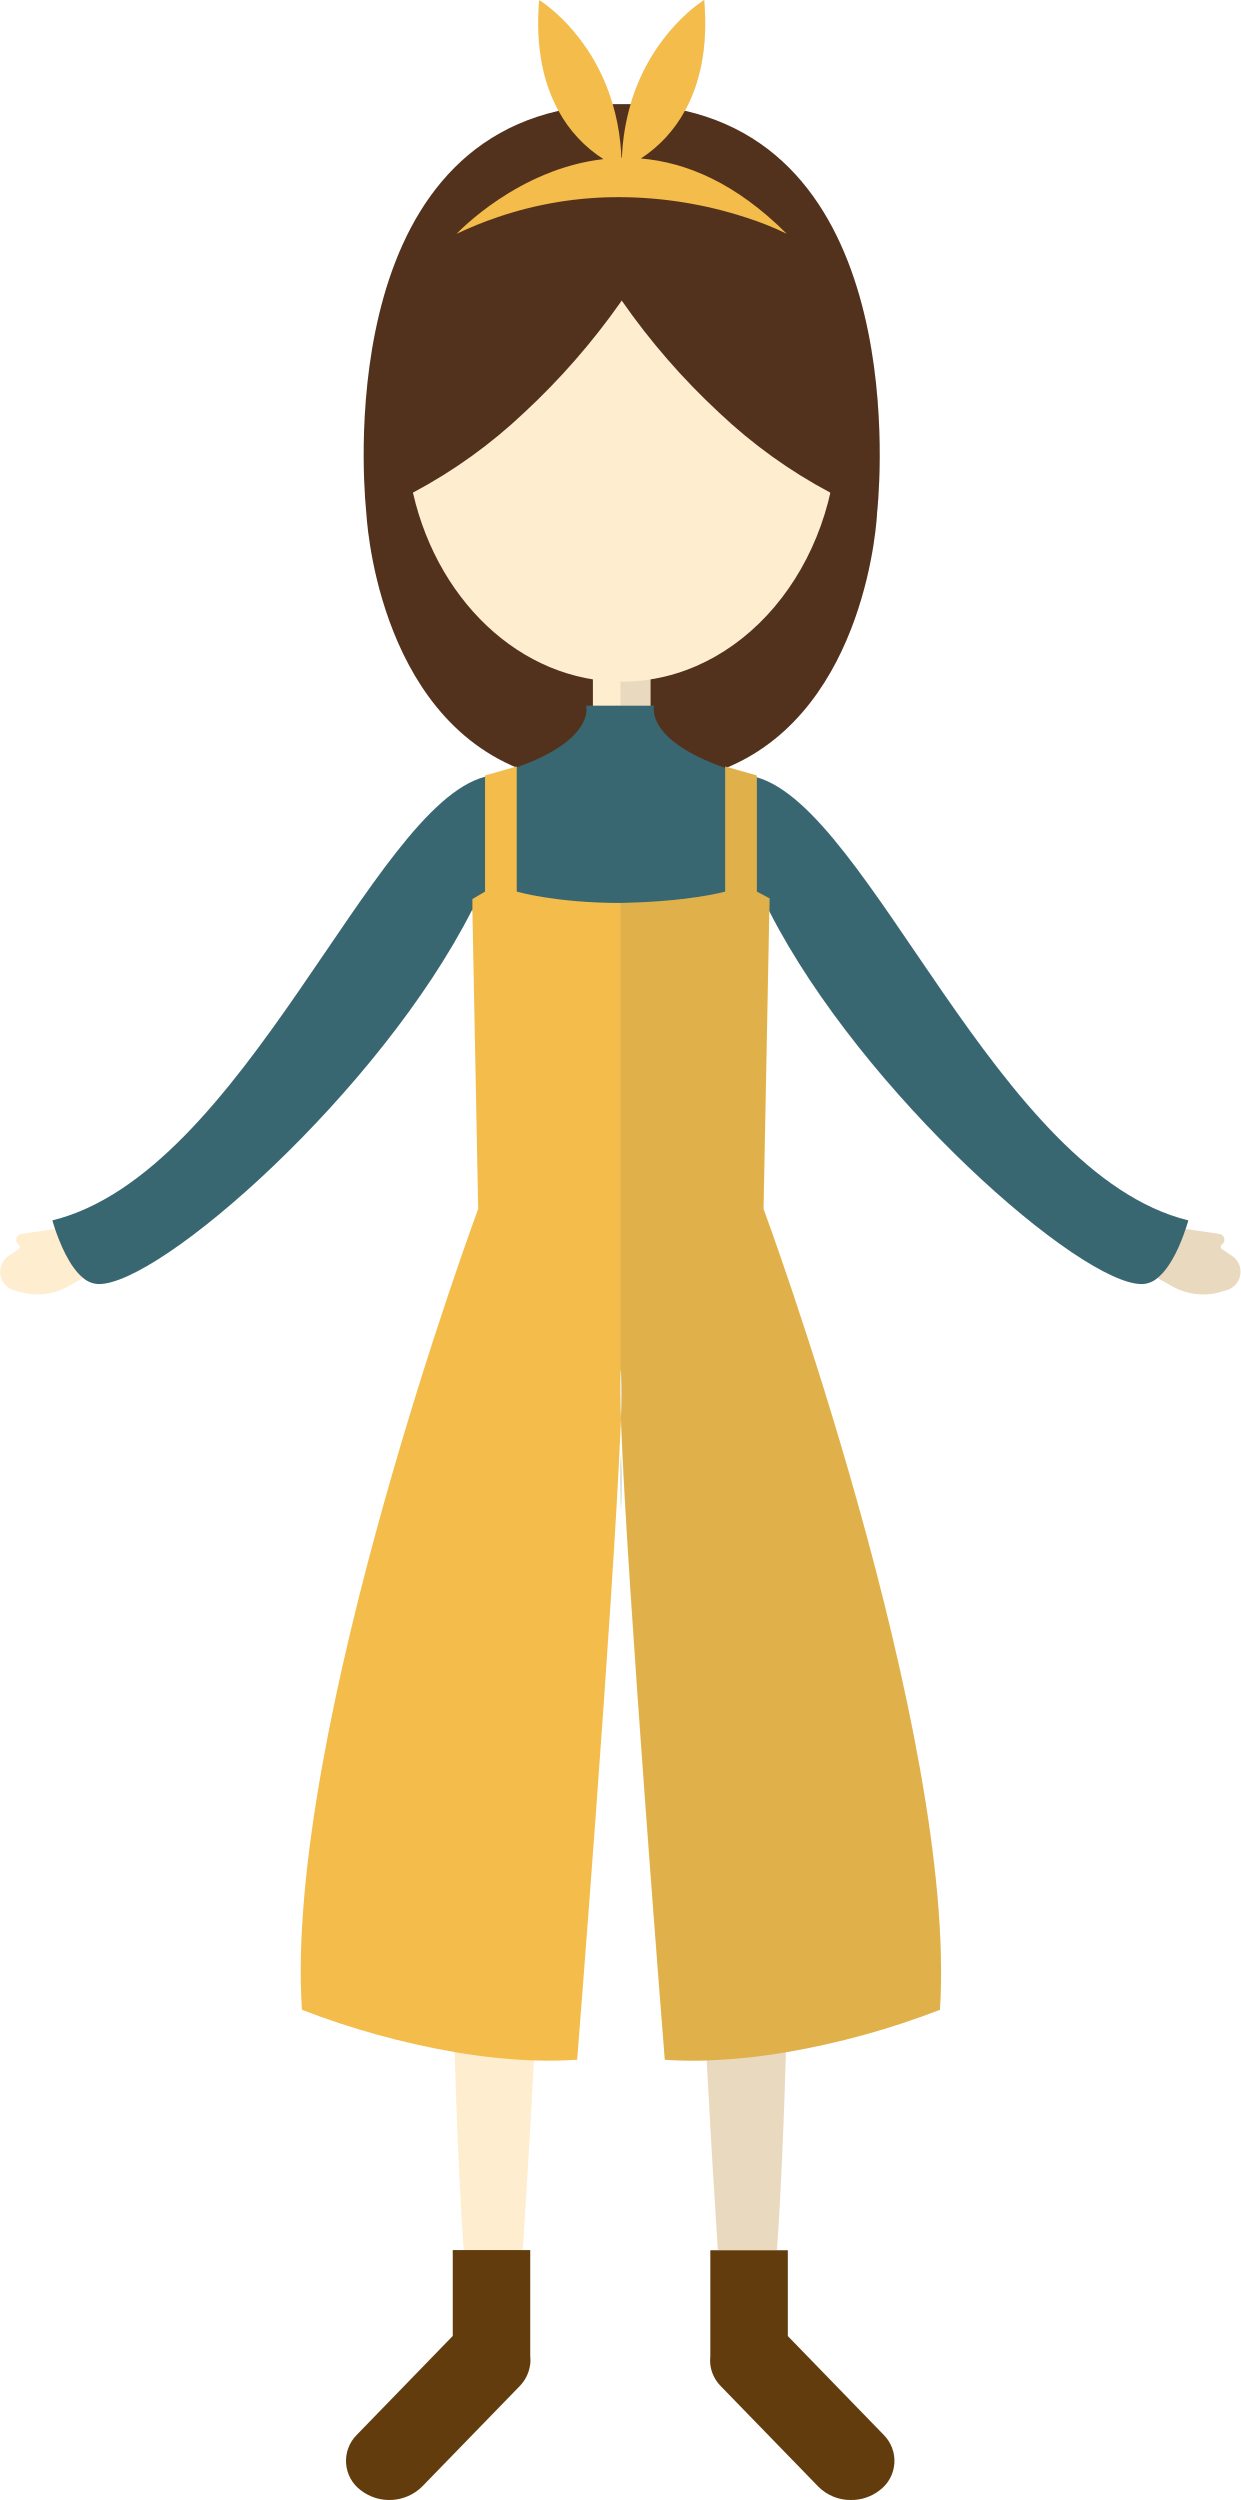
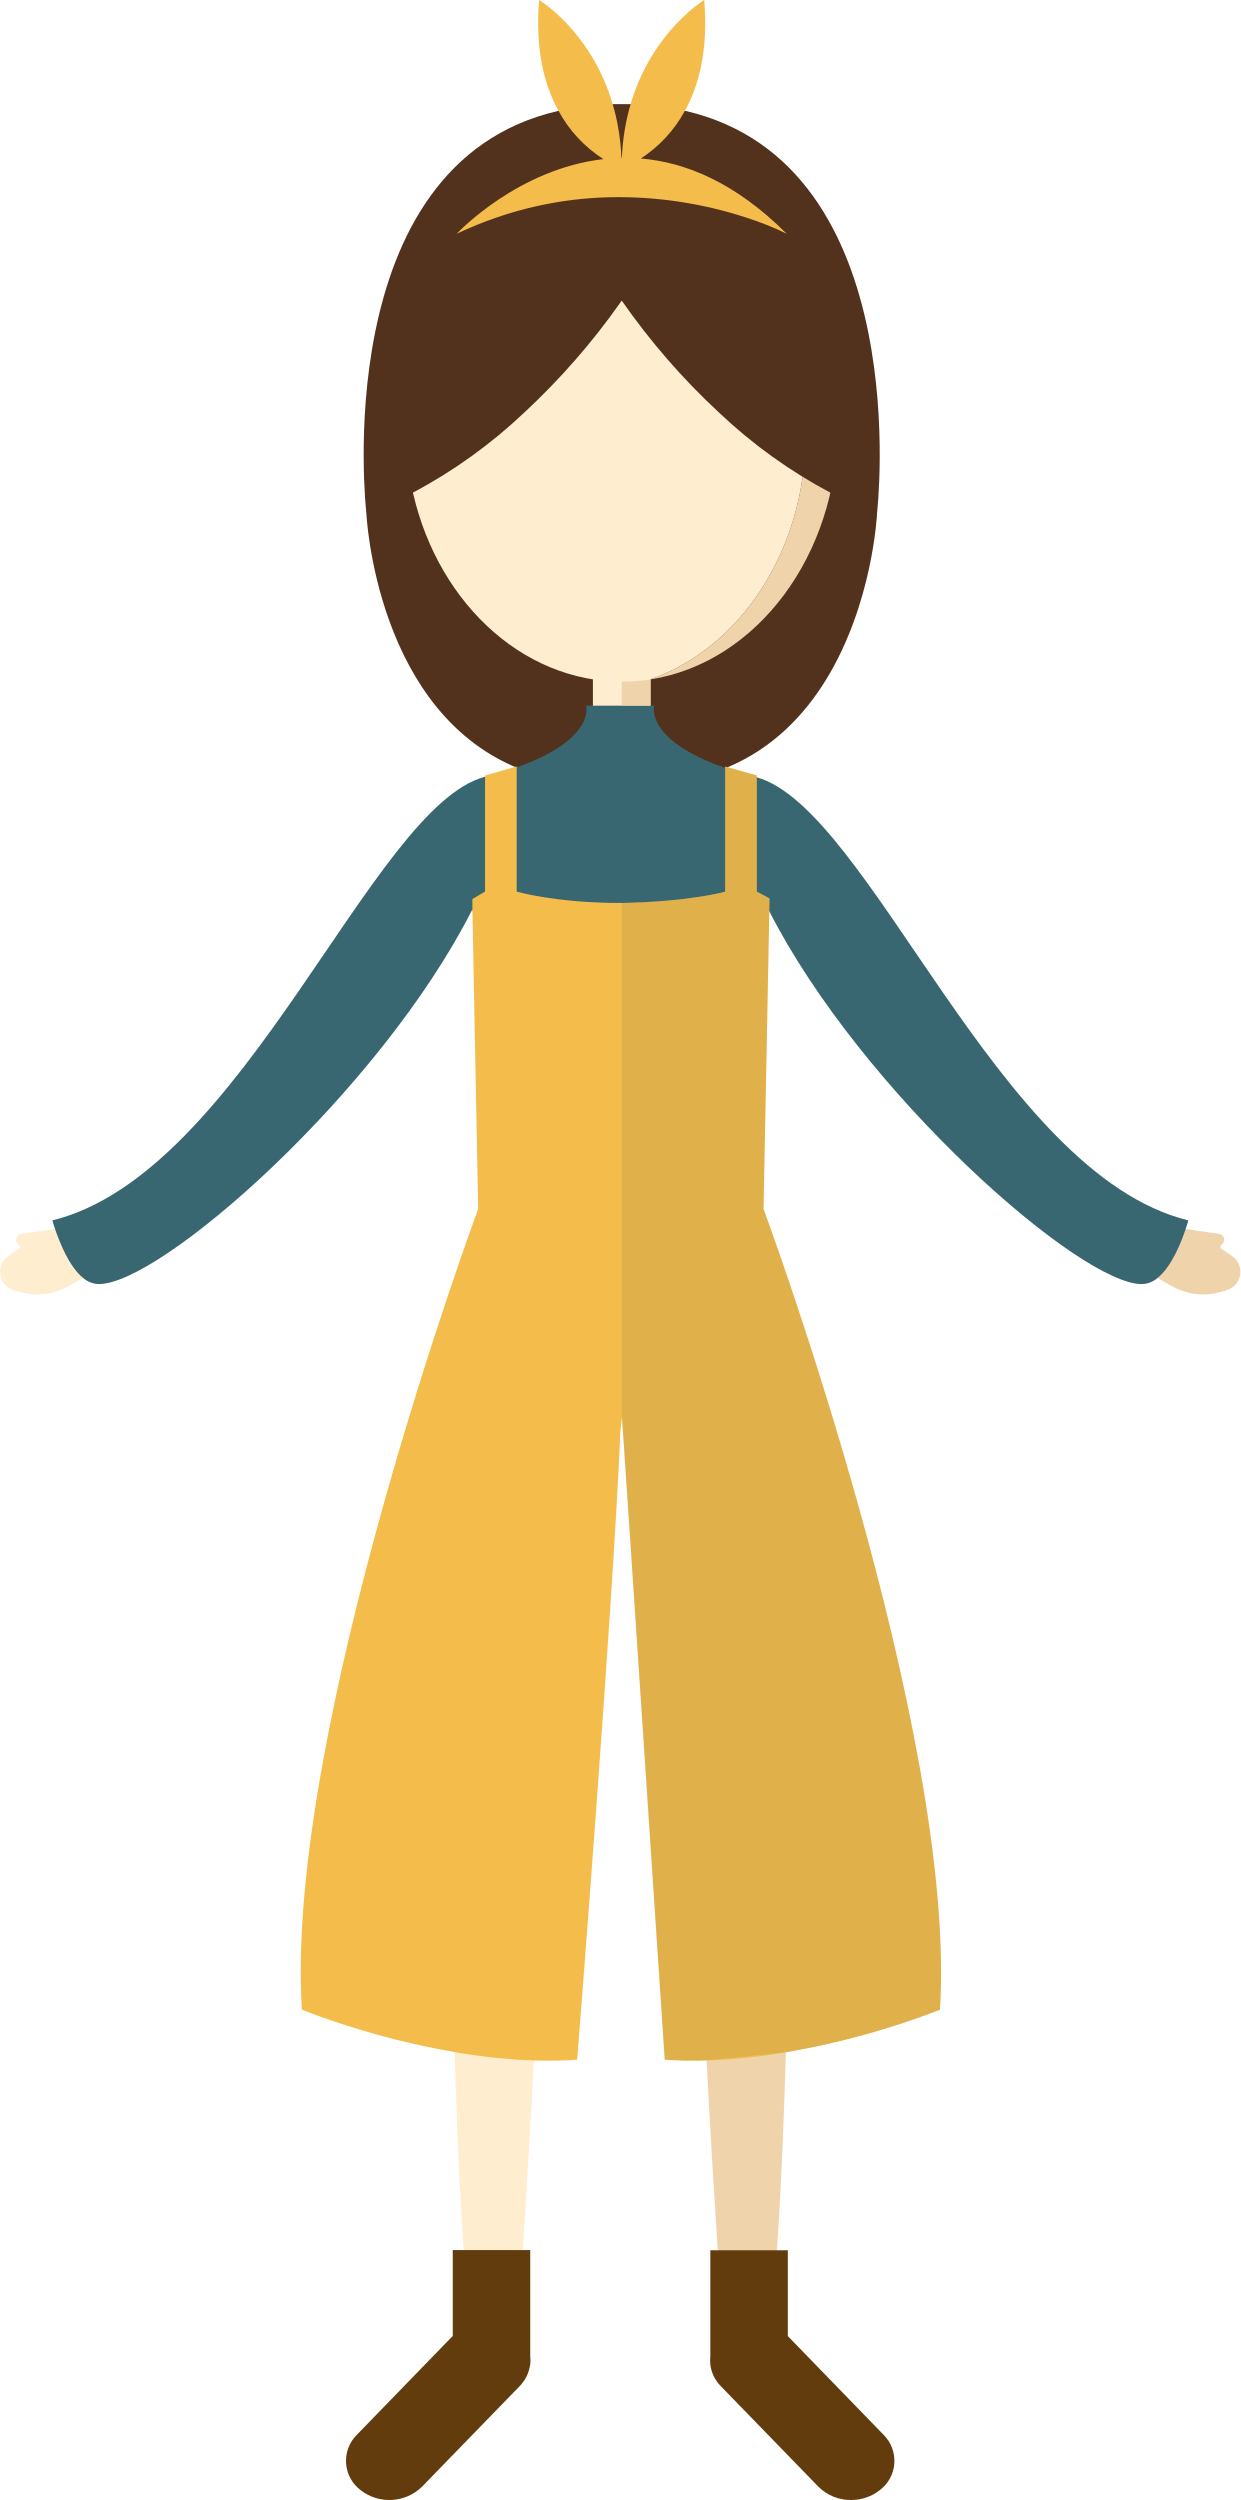
<svg xmlns="http://www.w3.org/2000/svg" viewBox="0 0 315.75 636.32">
  <defs>
-     <style>.cls-1{isolation:isolate;}.cls-2{fill:#ffedcf;}.cls-3{fill:#633c0d;}.cls-4{fill:#53321d;}.cls-5{fill:#fff689;}.cls-6{fill:#fffefa;}.cls-7{fill:#efece8;}.cls-8{fill:#386772;}.cls-9{fill:#f4bc4a;}.cls-10{fill:#62915e;}.cls-10,.cls-11{opacity:0.2;mix-blend-mode:darken;}.cls-11{fill:#93877c;}</style>
+     <style>.cls-1{isolation:isolate;}.cls-2{fill:#efd3ab;}.cls-3{fill:#633c0d;}.cls-4{fill:#ffedcf;}.cls-5{fill:#53321d;}.cls-6{fill:#fff689;}.cls-7{fill:#386772;}.cls-8{fill:#f4bc4a;}.cls-9{fill:#93877c;opacity:0.2;mix-blend-mode:darken;}</style>
  </defs>
  <g class="cls-1">
    <g id="Layer_3" data-name="Layer 3">
      <path class="cls-2" d="M243.11,515.5s-.24,35.26-1.32,71.36c-.53,18-1.27,36.21-2.3,50.35-.47,6.46-1,12.07-1.59,16.43l-12.37,0s-.45-6.34-1.09-16.4c-.79-12.17-1.87-29.81-2.83-48.27-1.34-25.88-2.44-53.37-2.12-69.66Z" transform="translate(-41.76 -64.5)" />
      <path class="cls-3" d="M265.66,698.34a11.76,11.76,0,0,1-7.3,2.48,11.57,11.57,0,0,1-8.32-3.41l-24.81-25.56a9.49,9.49,0,0,1-2.67-5.46h0v0a9.57,9.57,0,0,1,0-2.14v-27h19.72v21.85l24.42,25.17A9.34,9.34,0,0,1,265.66,698.34Z" transform="translate(-41.76 -64.5)" />
-       <path class="cls-2" d="M156.17,515.5s.7,105.14,5.2,138.14l12.37,0s6.78-96.83,6-134.33Z" transform="translate(-41.76 -64.5)" />
-       <path class="cls-2" d="M60.15,376.68l-13,1.89a1.5,1.5,0,0,0-.64,2.72h0a.69.69,0,0,1,0,1.15L44,384.13a4.88,4.88,0,0,0,1.28,8.75l1.38.41a16.06,16.06,0,0,0,12.45-1.36L69,386.38a.69.69,0,0,0,.16-1.09l-8.36-8.42A.7.7,0,0,0,60.15,376.68Z" transform="translate(-41.76 -64.5)" />
+       <path class="cls-4" d="M156.17,515.5s.7,105.14,5.2,138.14l12.37,0s6.78-96.83,6-134.33Z" transform="translate(-41.76 -64.5)" />
+       <path class="cls-4" d="M60.15,376.68l-13,1.89a1.5,1.5,0,0,0-.64,2.72h0a.69.69,0,0,1,0,1.15L44,384.13a4.88,4.88,0,0,0,1.28,8.75l1.38.41a16.06,16.06,0,0,0,12.45-1.36L69,386.38a.69.69,0,0,0,.16-1.09l-8.36-8.42A.7.7,0,0,0,60.15,376.68Z" transform="translate(-41.76 -64.5)" />
      <path class="cls-2" d="M354,392.88l-1.38.41a16.06,16.06,0,0,1-12.45-1.36l-3.83-2.15-6.06-3.4a.69.69,0,0,1-.15-1.09l8.36-8.42a.67.67,0,0,1,.59-.19l4.42.64,8.57,1.25a1.5,1.5,0,0,1,.64,2.72.69.69,0,0,0,0,1.15l2.56,1.69A4.88,4.88,0,0,1,354,392.88Z" transform="translate(-41.76 -64.5)" />
-       <path class="cls-4" d="M135,195s2.25,51.67,40.25,65.67L200,257V170l-56-1Z" transform="translate(-41.76 -64.5)" />
-       <path class="cls-4" d="M265,195h0c0,.83-2.46,49.76-38,64.78l-.42.18-.24.1c-.51.2-1,.41-1.56.6L200.06,257H200V170l24.82-.44L254.9,169l1.09,0Z" transform="translate(-41.76 -64.5)" />
-       <path class="cls-4" d="M160,122Z" transform="translate(-41.76 -64.5)" />
-       <path class="cls-5" d="M277,100Z" transform="translate(-41.76 -64.5)" />
-       <rect class="cls-2" x="150.91" y="168" width="14.67" height="24.5" />
-       <path class="cls-6" d="M199.82,449c-.12-3.76-.18-6.92-.18-9.37a45.31,45.31,0,0,1,.18-4.94A130.5,130.5,0,0,1,199.82,449Z" transform="translate(-41.76 -64.5)" />
-       <path class="cls-7" d="M199.82,434.69a45.31,45.31,0,0,0-.18,4.94c0,2.45.06,5.61.18,9.37a130.5,130.5,0,0,0,0-14.31Z" transform="translate(-41.76 -64.5)" />
-       <path class="cls-6" d="M199.82,449c-.12-3.76-.18-6.92-.18-9.37a45.31,45.31,0,0,1,.18-4.94A130.5,130.5,0,0,1,199.82,449Z" transform="translate(-41.76 -64.5)" />
-       <path class="cls-7" d="M199.82,434.69a45.31,45.31,0,0,0-.18,4.94c0,2.45.06,5.61.18,9.37a130.5,130.5,0,0,0,0-14.31Z" transform="translate(-41.76 -64.5)" />
-       <path class="cls-8" d="M344.21,375.13s-.23.86-.67,2.19c-1.1,3.32-3.55,9.57-7.16,12.46a6.38,6.38,0,0,1-3.81,1.55c-15.57.42-71.36-48.59-95-94.9-.09-.16-.17-.32-.25-.48l-7.51,26.72H169.51L162,296.06l0-.11c-23.51,46.45-79.64,95.8-95.26,95.38a6.39,6.39,0,0,1-3.82-1.55c-3.6-2.9-6-9.13-7.15-12.46-.44-1.33-.67-2.2-.67-2.2,48.8-12,81.22-105.34,110.1-112.91h0c3-.76,5.57-1.56,7.89-2.37l.12,0c20.28-7.16,17.74-15.73,17.74-15.73h17.31s-2.54,8.64,18,15.82l.24.08c2.22.77,4.71,1.52,7.5,2.24l.32.09C263.19,270.36,295.54,363.18,344.21,375.13Z" transform="translate(-41.76 -64.5)" />
-       <path class="cls-9" d="M281,576.05a204.33,204.33,0,0,1-39.19,10.81,146,146,0,0,1-20.18,2.08c-3.56.11-7.13.06-10.67-.18,0,0-9.73-122.23-11.17-163.25a100.23,100.23,0,0,0,0-12.54,14.6,14.6,0,0,0-.13,1.7c-.07,1.48-.06,3.61,0,6.3,0,1.37.07,2.89.13,4.54,0,1.09-.08,2.24-.13,3.44-1.82,44-11,159.81-11,159.81-3.63.25-7.29.29-10.94.18a149.29,149.29,0,0,1-20.19-2.12,204.77,204.77,0,0,1-38.92-10.77C114,505.6,163.47,372.21,163.47,372.21L162,296.06l0-2.73,3.22-1.89V261.88l7.66-2.18.4-.11v31.85s9.88,2.89,26.4,2.89c17.9-.33,26.66-2.89,26.66-2.89V259.59l.66.19,7.4,2.1v29.56l3.24,1.72-.06,3.27-1.47,75.78S285.5,505.6,281,576.05Z" transform="translate(-41.76 -64.5)" />
+       <path class="cls-5" d="M135,195s2.25,51.67,40.25,65.67L200,257V170l-56-1Z" transform="translate(-41.76 -64.5)" />
+       <path class="cls-5" d="M265,195h0c0,.56-1.15,23.2-12.94,42.42-5.6,9.14-13.62,17.52-25.09,22.36l-.42.18-.24.1c-.51.2-1,.41-1.56.6L200.06,257H200V170l24.82-.44L254.9,169l1.09,0Z" transform="translate(-41.76 -64.5)" />
+       <path class="cls-5" d="M160,122" transform="translate(-41.76 -64.5)" />
+       <path class="cls-6" d="M277,100" transform="translate(-41.76 -64.5)" />
+       <rect class="cls-4" x="150.91" y="168" width="14.67" height="24.5" />
+       <path class="cls-7" d="M344.21,375.13s-.23.86-.67,2.19c-1.1,3.32-3.55,9.57-7.16,12.46a6.38,6.38,0,0,1-3.81,1.55c-15.57.42-71.36-48.59-95-94.9-.09-.16-.17-.32-.25-.48l-7.51,26.72H169.51L162,296.06l0-.11c-23.51,46.45-79.64,95.8-95.26,95.38a6.39,6.39,0,0,1-3.82-1.55c-3.6-2.9-6-9.13-7.15-12.46-.44-1.33-.67-2.2-.67-2.2,48.8-12,81.22-105.34,110.1-112.91h0c3-.76,5.57-1.56,7.89-2.37l.12,0c20.28-7.16,17.74-15.73,17.74-15.73h17.31s-2.54,8.64,18,15.82l.24.08c2.22.77,4.71,1.52,7.5,2.24l.32.09C263.19,270.36,295.54,363.18,344.21,375.13Z" transform="translate(-41.76 -64.5)" />
+       <path class="cls-8" d="M281,576.05a204.33,204.33,0,0,1-39.19,10.81,146,146,0,0,1-20.18,2.08c-3.56.11-7.13.06-10.67-.18,0,0-10.73-162-10.9-163.72,0,1.09-.35,2.71-.4,3.91-1.82,44-11,159.81-11,159.81-3.63.25-7.29.29-10.94.18a149.29,149.29,0,0,1-20.19-2.12,204.77,204.77,0,0,1-38.92-10.77C114,505.6,163.47,372.21,163.47,372.21L162,296.06l0-2.73,3.22-1.89V261.88l7.65-2.18h0l.4-.11v31.85s9.88,2.89,26.4,2.89h.4c17.63-.36,26.26-2.88,26.26-2.88V259.59l.66.19,7.4,2.1v29.56l3.24,1.72-.06,3.27-1.47,75.78S285.5,505.6,281,576.05Z" transform="translate(-41.76 -64.5)" />
      <path class="cls-3" d="M176.72,666.35a9.57,9.57,0,0,0,0-2.14v-27H157v21.85l-24.42,25.17a9.34,9.34,0,0,0,1,14.11h0a11.9,11.9,0,0,0,15.62-.93l24.82-25.56a9.62,9.62,0,0,0,2.67-5.46h0Z" transform="translate(-41.76 -64.5)" />
-       <path class="cls-10" d="M199.82,434.69a130.5,130.5,0,0,1,0,14.31c-.12-3.76-.18-6.92-.18-9.37A45.31,45.31,0,0,1,199.82,434.69Z" transform="translate(-41.76 -64.5)" />
-       <path id="shadow" class="cls-11" d="M354,392.88l-1.38.41a16.06,16.06,0,0,1-12.45-1.36l-3.83-2.15a6.38,6.38,0,0,1-3.81,1.55c-15.57.42-71.36-48.59-95-94.9l-1.47,75.78S285.5,505.6,281,576.05a204.33,204.33,0,0,1-39.19,10.81c-.53,18-1.27,36.21-2.3,50.35h2.78v21.85l24.42,25.17a9.34,9.34,0,0,1-1,14.11,11.76,11.76,0,0,1-7.3,2.48,11.57,11.57,0,0,1-8.32-3.41l-24.81-25.56a9.49,9.49,0,0,1-2.67-5.46h0v0a9.57,9.57,0,0,1,0-2.14v-27h1.89c-.79-12.17-1.87-29.81-2.83-48.27-3.56.11-7.13.06-10.67-.18,0,0-9.73-122.23-11.17-163.25,0,1.09-.08,2.24-.13,3.44V91H200c.77,0,1.52,0,2.27,0C207.69,72.53,221,64.5,221,64.5c1.08,12.65-1.36,21.75-4.92,28.22C275.24,106.23,265,195,265,195h0c0,.83-2.46,49.76-38,64.78l7.4,2.1v.41c28.83,8.07,61.18,100.89,109.85,112.84,0,0-.23.86-.67,2.19l8.57,1.25a1.5,1.5,0,0,1,.64,2.72.69.69,0,0,0,0,1.15l2.56,1.69A4.88,4.88,0,0,1,354,392.88Z" transform="translate(-41.76 -64.5)" />
-       <path class="cls-2" d="M255,173c0,35.9-24.62,65-55,65a46.8,46.8,0,0,1-9.13-.9c-25.21-5-44.61-30.2-45.81-61,0-1-.06-2-.06-3.05,0-35.9,24.62-65,55-65S255,137.1,255,173Z" transform="translate(-41.76 -64.5)" />
-       <path class="cls-4" d="M265,195h0a86.54,86.54,0,0,1-11.87-5.09,129.36,129.36,0,0,1-28.31-20.35A175.49,175.49,0,0,1,200,141l-.36.53a178.1,178.1,0,0,1-24.46,28,129.62,129.62,0,0,1-28.3,20.35A89.2,89.2,0,0,1,135,195s-10.24-88.78,48.93-102.29A71.3,71.3,0,0,1,197.73,91c.63,0,1.27,0,1.91,0H200c.77,0,1.52,0,2.27,0a70.61,70.61,0,0,1,13.81,1.69C275.24,106.23,265,195,265,195Z" transform="translate(-41.76 -64.5)" />
-       <path class="cls-9" d="M242,124a75.59,75.59,0,0,0-10.29-4.11,104.76,104.76,0,0,0-32.06-5.21,95.18,95.18,0,0,0-31.17,5.07A97.32,97.32,0,0,0,158,124c.47-.5,15.71-16.54,37.35-19a33.44,33.44,0,0,1-11.43-12.28c-3.57-6.46-6-15.56-4.93-28.21,0,0,13.31,8,18.73,26.53a54.67,54.67,0,0,1,1.91,9.61c.14,1.31.24,2.65.3,4h.12A56.39,56.39,0,0,1,202.27,91C207.69,72.53,221,64.5,221,64.5c1.08,12.65-1.36,21.75-4.92,28.22a33.63,33.63,0,0,1-11.2,12.12C216.32,105.8,229,111,242,124Z" transform="translate(-41.76 -64.5)" />
+       <path class="cls-2" d="M255,173c0,32.95-20.74,60.17-47.63,64.42h-.14c22.88-7.87,39.6-32.84,39.6-62.42,0-35.9-24.62-65-55-65a47.13,47.13,0,0,0-7.06.53A47.06,47.06,0,0,1,200,108C230.38,108,255,137.1,255,173Z" transform="translate(-41.76 -64.5)" />
+       <path class="cls-4" d="M246.83,175c0,29.58-16.72,54.55-39.6,62.42H200V238h0a46.8,46.8,0,0,1-9.13-.9c-25.21-5-44.61-30.2-45.81-61,0-1-.06-2-.06-3.05,0-29.66,16.8-54.67,39.77-62.47a47.13,47.13,0,0,1,7.06-.53C222.21,110,246.83,139.1,246.83,175Z" transform="translate(-41.76 -64.5)" />
+       <path class="cls-5" d="M265,195h0a86.54,86.54,0,0,1-11.87-5.09,129.36,129.36,0,0,1-28.31-20.35A175.49,175.49,0,0,1,200,141l-.36.53a178.1,178.1,0,0,1-24.46,28,129.62,129.62,0,0,1-28.3,20.35A89.2,89.2,0,0,1,135,195s-10.24-88.78,48.93-102.29A71.3,71.3,0,0,1,197.73,91c.63,0,1.27,0,1.91,0H200c.77,0,1.52,0,2.27,0a70.61,70.61,0,0,1,13.81,1.69C275.24,106.23,265,195,265,195Z" transform="translate(-41.76 -64.5)" />
+       <path class="cls-8" d="M242,124a75.59,75.59,0,0,0-10.29-4.11,104.76,104.76,0,0,0-32.06-5.21,95.18,95.18,0,0,0-31.17,5.07A97.32,97.32,0,0,0,158,124c.47-.5,15.71-16.54,37.35-19a33.44,33.44,0,0,1-11.43-12.28c-3.57-6.46-6-15.56-4.93-28.21,0,0,13.31,8,18.73,26.53a54.67,54.67,0,0,1,1.91,9.61c.14,1.31.24,2.65.3,4h.12A56.39,56.39,0,0,1,202.27,91C207.69,72.53,221,64.5,221,64.5c1.08,12.65-1.36,21.75-4.92,28.22a33.63,33.63,0,0,1-11.2,12.12C216.32,105.8,229,111,242,124Z" transform="translate(-41.76 -64.5)" />
+       <path class="cls-9" d="M221.61,588.94c-3.56.11-7.13.06-10.67-.18,0,0-10.73-162-10.9-163.72v-181h7.29v-6.63h44.72c-5.6,9.14-13.62,17.52-25.09,22.36l7.4,2.1v.41c28.83,8.07,61.18,100.89,109.85,112.84,0,0-.23.86-.67,2.19l-7.16,12.46a6.38,6.38,0,0,1-3.81,1.55c-15.57.42-71.36-48.59-95-94.9l-1.47,75.78S285.5,505.6,281,576.05a204.33,204.33,0,0,1-39.19,10.81" transform="translate(-41.76 -64.5)" />
+       <path class="cls-2" d="M207.33,237.43v6.63H200V238A47.58,47.58,0,0,0,207.33,237.43Z" transform="translate(-41.76 -64.5)" />
    </g>
  </g>
</svg>
